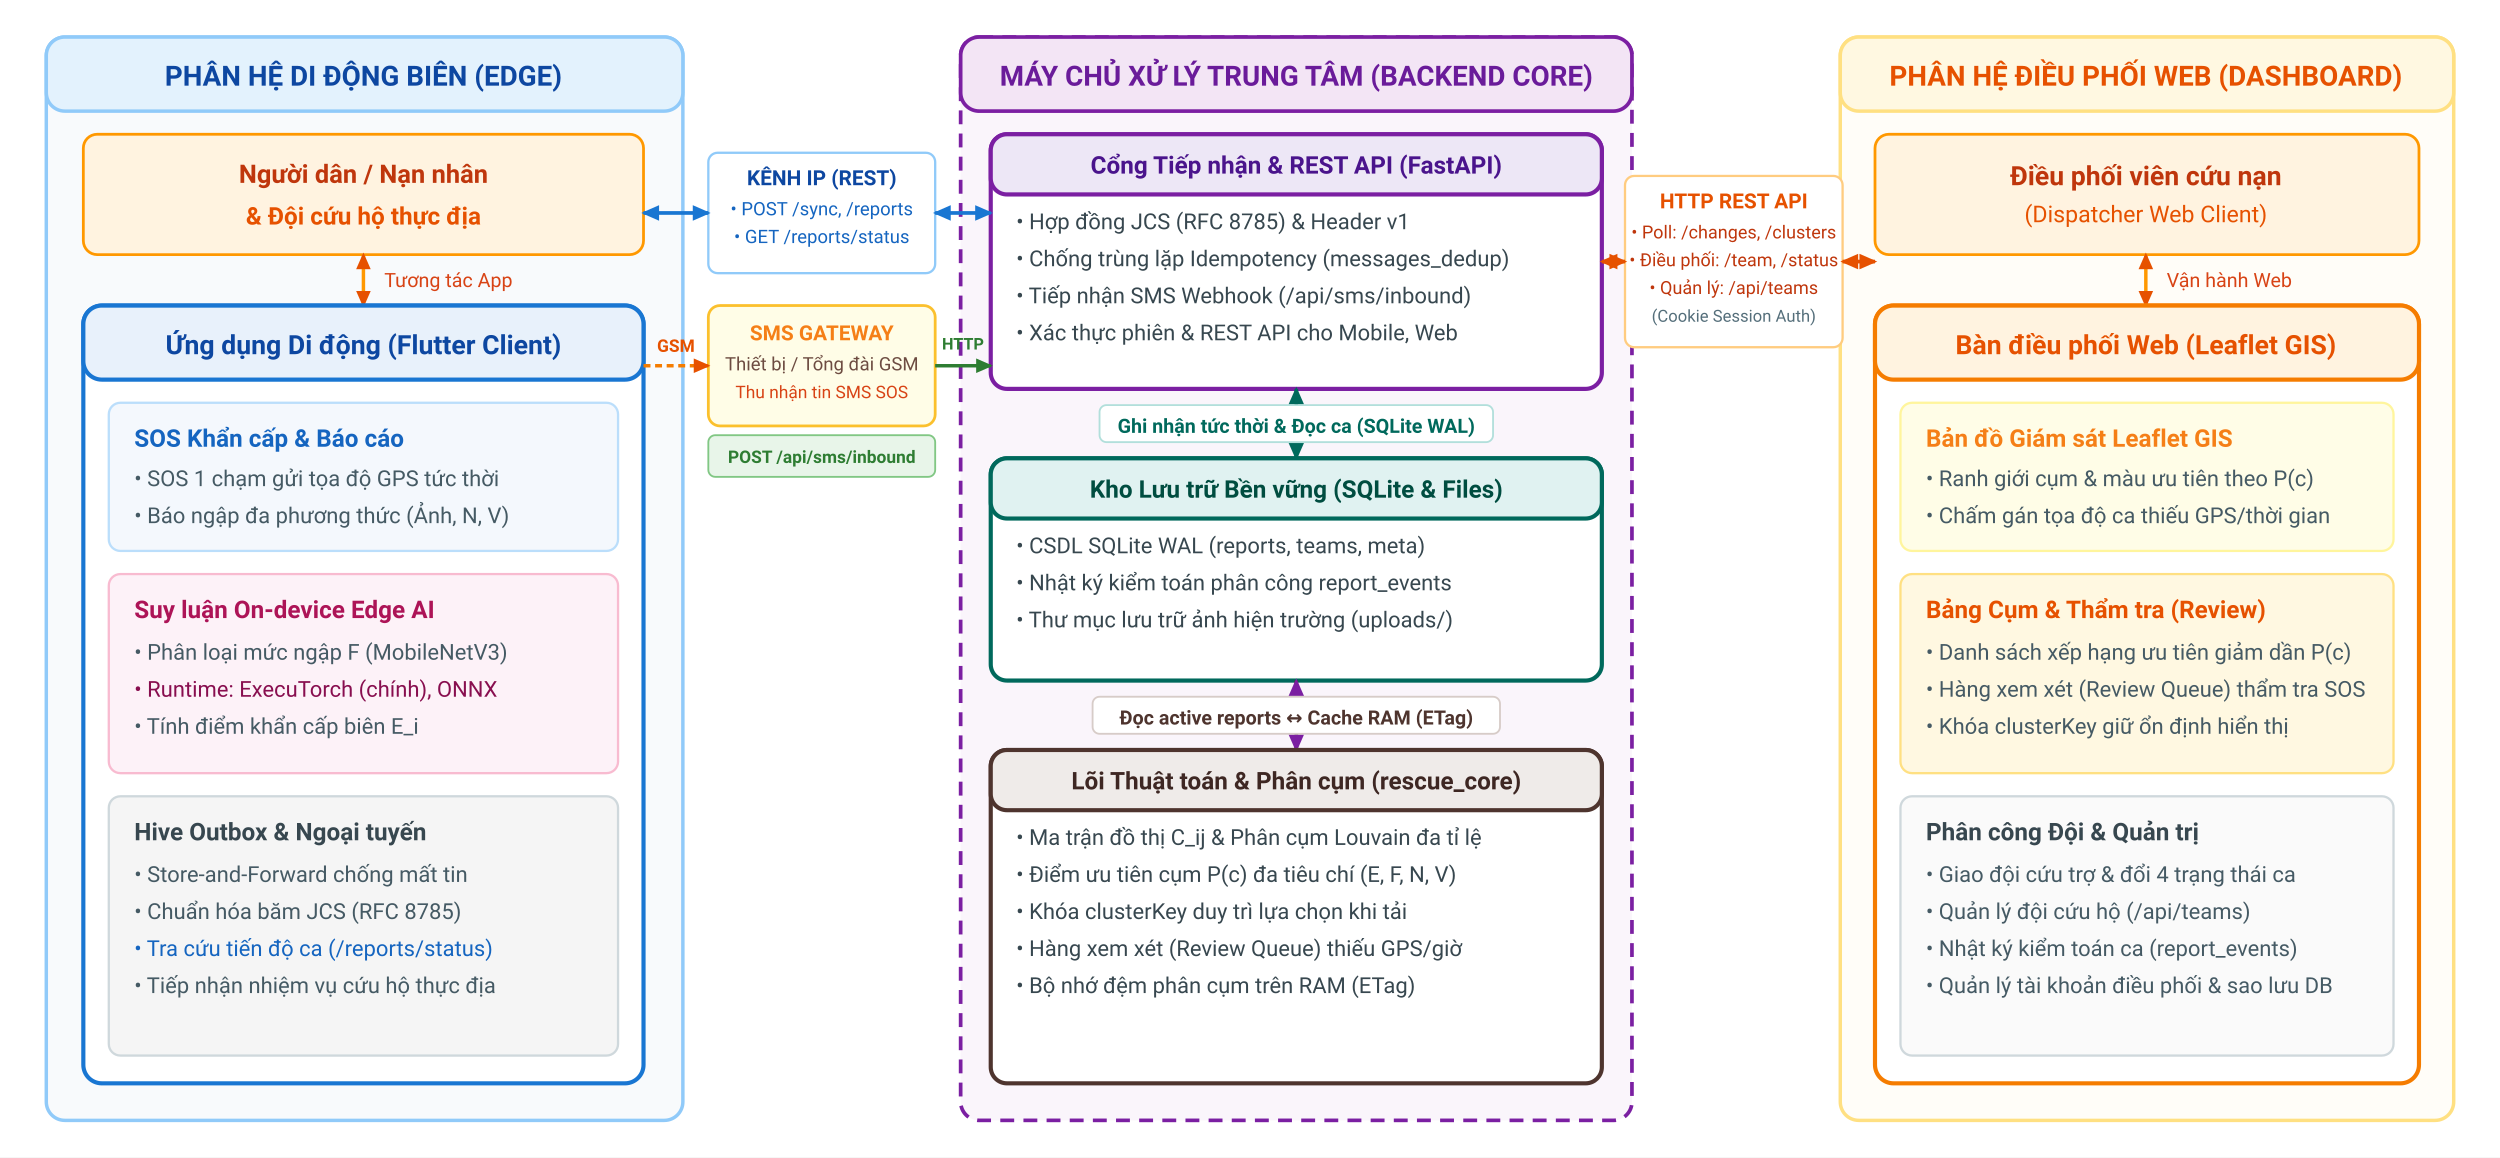
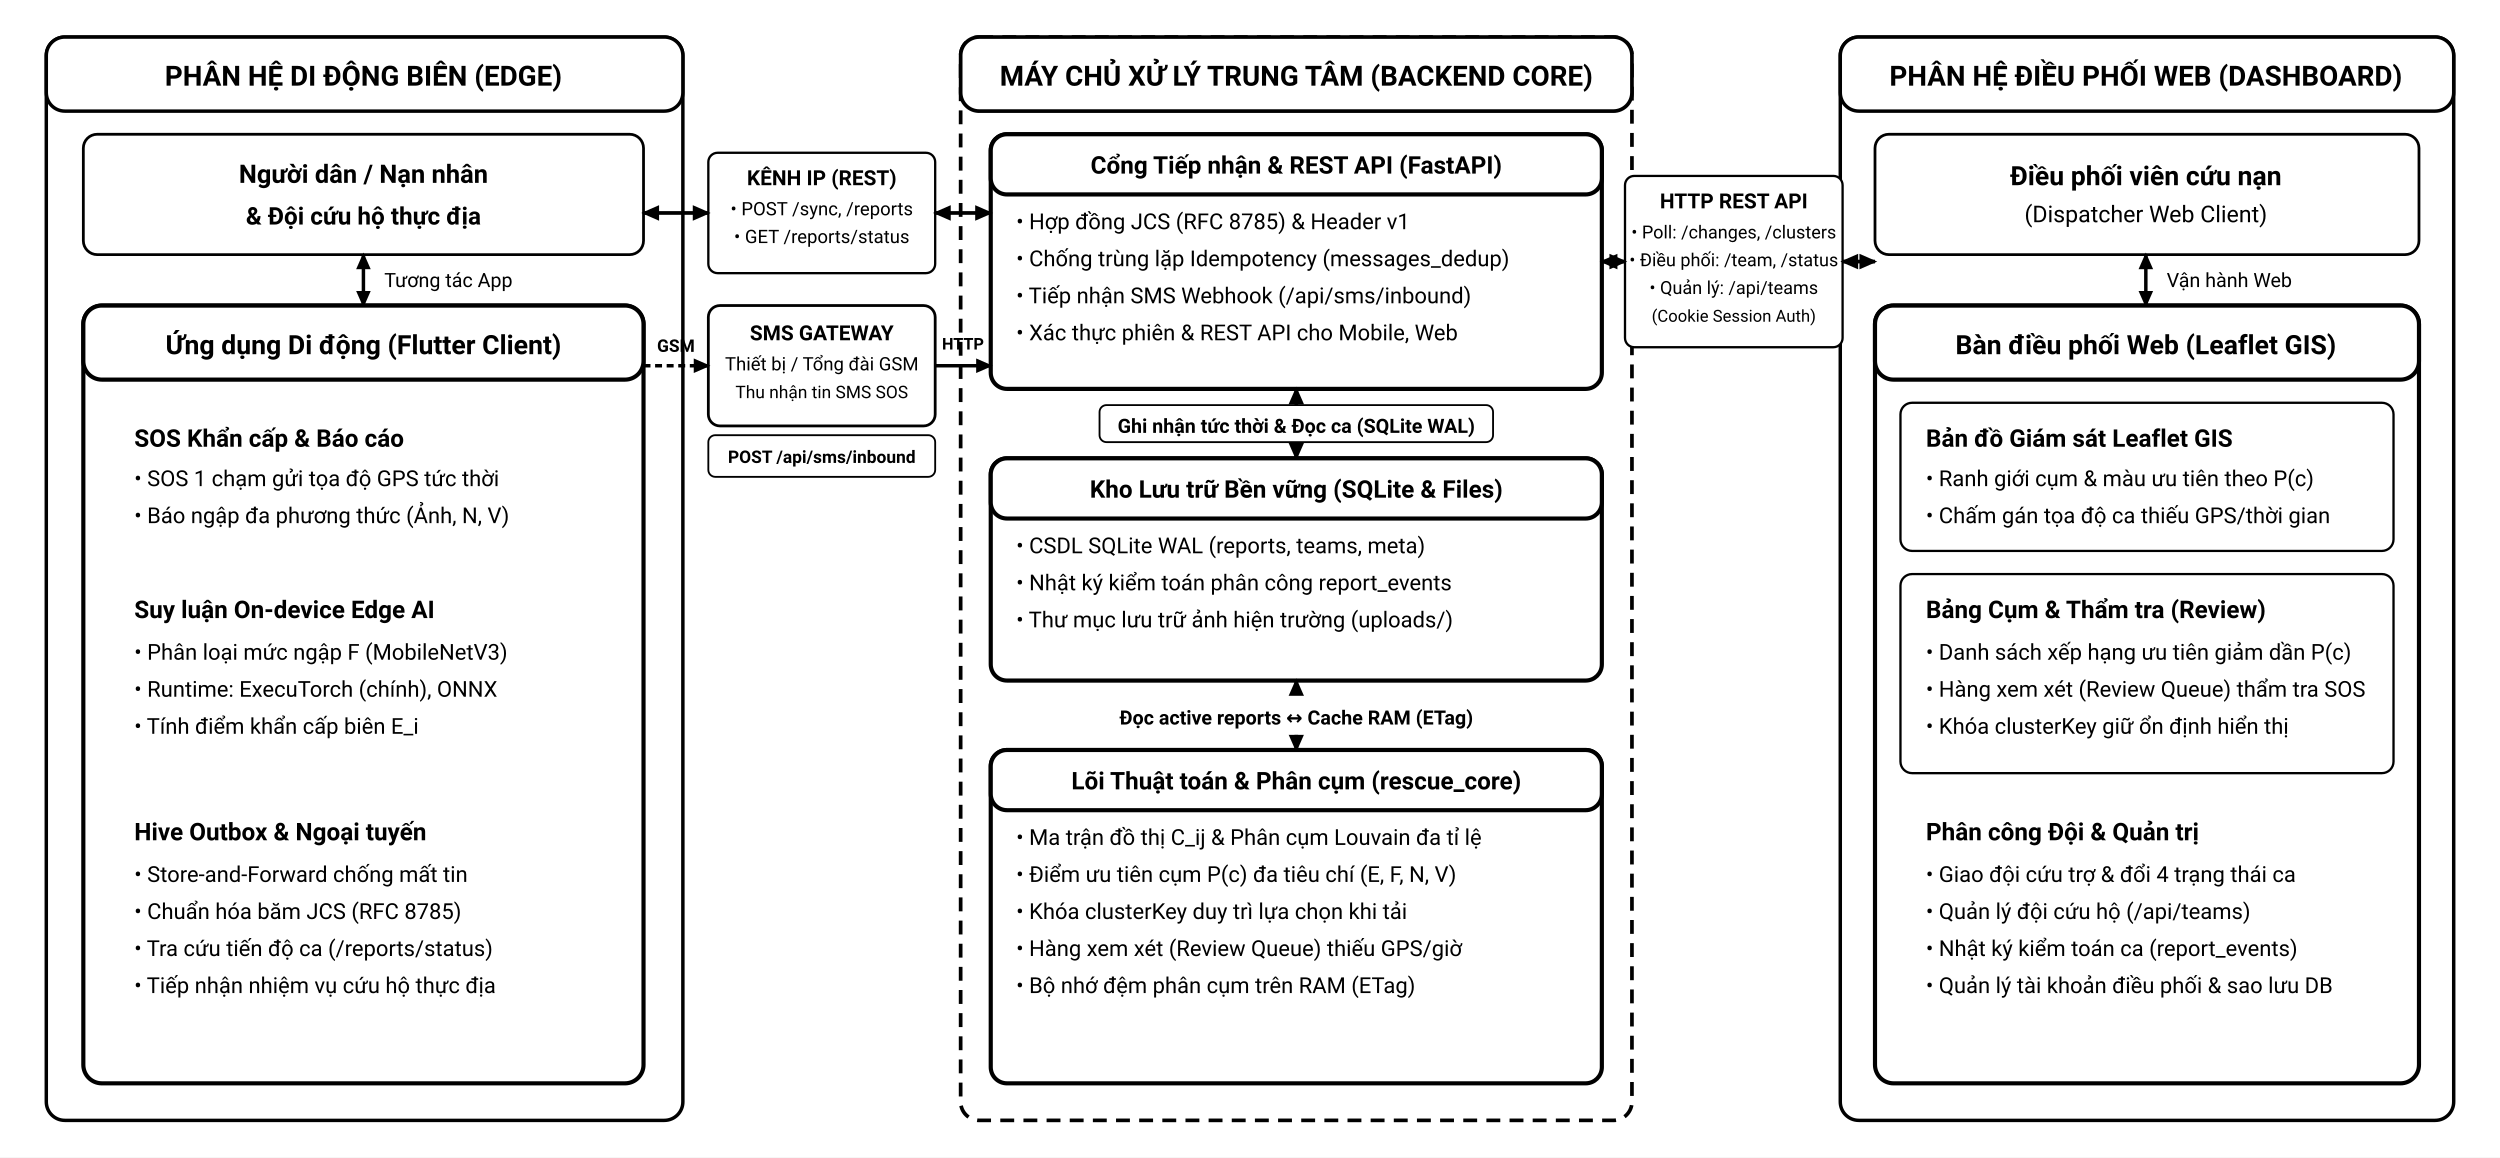
<svg xmlns="http://www.w3.org/2000/svg" viewBox="0 0 1080 500" width="1080" height="500">
  <defs>
    <style>
      .sectitle { font-family: 'Roboto', 'DejaVu Sans', 'Arial', sans-serif; font-size: 12.5px; font-weight: bold; }
      .boxbold { font-family: 'Roboto', 'DejaVu Sans', 'Arial', sans-serif; font-size: 11.5px; font-weight: bold; }
-       .boxsub { font-family: 'Roboto', 'DejaVu Sans', 'Arial', sans-serif; font-size: 10px; fill: #37474F; }
-       .actorbold { font-family: 'Roboto', 'DejaVu Sans', 'Arial', sans-serif; font-size: 11.5px; font-weight: bold; fill: #BF360C; }
-       .actorsub { font-family: 'Roboto', 'DejaVu Sans', 'Arial', sans-serif; font-size: 10.5px; fill: #E65100; }
+       .boxsub { font-family: 'Roboto', 'DejaVu Sans', 'Arial', sans-serif; font-size: 10px; fill: #000000; }
+       .actorbold { font-family: 'Roboto', 'DejaVu Sans', 'Arial', sans-serif; font-size: 11.5px; font-weight: bold; fill: #000000; }
+       .actorsub { font-family: 'Roboto', 'DejaVu Sans', 'Arial', sans-serif; font-size: 10.5px; fill: #000000; }
      .lblbold { font-family: 'Roboto', 'DejaVu Sans', 'Arial', sans-serif; font-size: 9.5px; font-weight: bold; }
-       .lblsub { font-family: 'Roboto', 'DejaVu Sans', 'Arial', sans-serif; font-size: 8.5px; fill: #546E7A; }
+       .lblsub { font-family: 'Roboto', 'DejaVu Sans', 'Arial', sans-serif; font-size: 8.5px; fill: #000000; }
    </style>
    <marker id="arrow-blue" viewBox="0 0 10 10" refX="7" refY="5" markerWidth="6" markerHeight="6" orient="auto-start-reverse">
-       <path d="M 0 1.5 L 8 5 L 0 8.5 z" fill="#1976D2" />
+       <path d="M 0 1.5 L 8 5 L 0 8.5 z" fill="#000000" />
    </marker>
    <marker id="arrow-orange" viewBox="0 0 10 10" refX="7" refY="5" markerWidth="6" markerHeight="6" orient="auto-start-reverse">
-       <path d="M 0 1.5 L 8 5 L 0 8.5 z" fill="#E65100" />
+       <path d="M 0 1.5 L 8 5 L 0 8.5 z" fill="#000000" />
    </marker>
    <marker id="arrow-purple" viewBox="0 0 10 10" refX="7" refY="5" markerWidth="6" markerHeight="6" orient="auto-start-reverse">
-       <path d="M 0 1.5 L 8 5 L 0 8.5 z" fill="#7B1FA2" />
+       <path d="M 0 1.5 L 8 5 L 0 8.5 z" fill="#000000" />
    </marker>
    <marker id="arrow-teal" viewBox="0 0 10 10" refX="7" refY="5" markerWidth="6" markerHeight="6" orient="auto-start-reverse">
-       <path d="M 0 1.5 L 8 5 L 0 8.5 z" fill="#00695C" />
+       <path d="M 0 1.5 L 8 5 L 0 8.5 z" fill="#000000" />
    </marker>
    <marker id="arrow-actor" viewBox="0 0 10 10" refX="7" refY="5" markerWidth="6" markerHeight="6" orient="auto-start-reverse">
-       <path d="M 0 1.5 L 8 5 L 0 8.5 z" fill="#E65100" />
+       <path d="M 0 1.5 L 8 5 L 0 8.5 z" fill="#000000" />
    </marker>
    <marker id="arrow-green" viewBox="0 0 10 10" refX="7" refY="5" markerWidth="6" markerHeight="6" orient="auto-start-reverse">
-       <path d="M 0 1.5 L 8 5 L 0 8.5 z" fill="#2E7D32" />
+       <path d="M 0 1.5 L 8 5 L 0 8.5 z" fill="#000000" />
    </marker>
  </defs>
-   <rect x="0" y="0" width="1080" height="500" fill="#FFFFFF" />
-   <rect x="20" y="16" width="275" height="468" rx="8" fill="#F8FAFC" stroke="#90CAF9" stroke-width="1.5" />
-   <rect x="20" y="16" width="275" height="32" rx="8" fill="#E3F2FD" stroke="#90CAF9" stroke-width="1.5" />
-   <text x="157" y="37" text-anchor="middle" font-family="Roboto, DejaVu Sans, Arial, sans-serif" font-size="12px" font-weight="bold" fill="#0D47A1">PHÂN HỆ DI ĐỘNG BIÊN (EDGE)</text>
-   <rect x="36" y="58" width="242" height="52" rx="6" fill="#FFF3E0" stroke="#FF9800" stroke-width="1.2" />
-   <text x="157" y="79" text-anchor="middle" font-family="Roboto, DejaVu Sans, Arial, sans-serif" font-size="11px" font-weight="bold" fill="#BF360C">Người dân / Nạn nhân</text>
-   <text x="157" y="97" text-anchor="middle" font-family="Roboto, DejaVu Sans, Arial, sans-serif" font-size="10.5px" font-weight="bold" fill="#E65100">&amp; Đội cứu hộ thực địa</text>
-   <line x1="157" y1="110" x2="157" y2="132" stroke="#FF9800" stroke-width="1.5" marker-start="url(#arrow-actor)" marker-end="url(#arrow-actor)" />
-   <text x="166" y="124" font-family="Roboto, DejaVu Sans, Arial, sans-serif" font-size="8.5px" fill="#D84315">Tương tác App</text>
-   <rect x="36" y="132" width="242" height="336" rx="8" fill="#FFFFFF" stroke="#1976D2" stroke-width="1.8" />
-   <rect x="36" y="132" width="242" height="32" rx="8" fill="#E8F1FB" stroke="#1976D2" stroke-width="1.8" />
-   <text x="157" y="153" text-anchor="middle" font-family="Roboto, DejaVu Sans, Arial, sans-serif" font-size="11.5px" font-weight="bold" fill="#0D47A1">Ứng dụng Di động (Flutter Client)</text>
-   <rect x="47" y="174" width="220" height="64" rx="5" fill="#F4F8FD" stroke="#BBDEFB" stroke-width="1" />
-   <text x="58" y="193" font-family="Roboto, DejaVu Sans, Arial, sans-serif" font-size="10.5px" font-weight="bold" fill="#1565C0">SOS Khẩn cấp &amp; Báo cáo</text>
-   <text x="58" y="210" font-family="Roboto, DejaVu Sans, Arial, sans-serif" font-size="9.5px" fill="#455A64">• SOS 1 chạm gửi tọa độ GPS tức thời</text>
-   <text x="58" y="226" font-family="Roboto, DejaVu Sans, Arial, sans-serif" font-size="9.5px" fill="#455A64">• Báo ngập đa phương thức (Ảnh, N, V)</text>
-   <rect x="47" y="248" width="220" height="86" rx="5" fill="#FDF2F8" stroke="#F8BBD0" stroke-width="1" />
-   <text x="58" y="267" font-family="Roboto, DejaVu Sans, Arial, sans-serif" font-size="10.5px" font-weight="bold" fill="#AD1457">Suy luận On-device Edge AI</text>
-   <text x="58" y="285" font-family="Roboto, DejaVu Sans, Arial, sans-serif" font-size="9.5px" fill="#455A64">• Phân loại mức ngập F (MobileNetV3)</text>
-   <text x="58" y="301" font-family="Roboto, DejaVu Sans, Arial, sans-serif" font-size="9.5px" fill="#880E4F">• Runtime: ExecuTorch (chính), ONNX</text>
-   <text x="58" y="317" font-family="Roboto, DejaVu Sans, Arial, sans-serif" font-size="9.5px" fill="#455A64">• Tính điểm khẩn cấp biên E_i</text>
-   <rect x="47" y="344" width="220" height="112" rx="5" fill="#F5F5F5" stroke="#CFD8DC" stroke-width="1" />
-   <text x="58" y="363" font-family="Roboto, DejaVu Sans, Arial, sans-serif" font-size="10.5px" font-weight="bold" fill="#37474F">Hive Outbox &amp; Ngoại tuyến</text>
-   <text x="58" y="381" font-family="Roboto, DejaVu Sans, Arial, sans-serif" font-size="9.5px" fill="#455A64">• Store-and-Forward chống mất tin</text>
-   <text x="58" y="397" font-family="Roboto, DejaVu Sans, Arial, sans-serif" font-size="9.5px" fill="#455A64">• Chuẩn hóa băm JCS (RFC 8785)</text>
-   <text x="58" y="413" font-family="Roboto, DejaVu Sans, Arial, sans-serif" font-size="9.5px" fill="#1565C0">• Tra cứu tiến độ ca (/reports/status)</text>
-   <text x="58" y="429" font-family="Roboto, DejaVu Sans, Arial, sans-serif" font-size="9.5px" fill="#455A64">• Tiếp nhận nhiệm vụ cứu hộ thực địa</text>
-   <rect x="415" y="16" width="290" height="468" rx="8" fill="#FAF5FB" stroke="#7B1FA2" stroke-width="1.6" stroke-dasharray="6,4" />
-   <rect x="415" y="16" width="290" height="32" rx="8" fill="#F3E5F5" stroke="#7B1FA2" stroke-width="1.6" />
-   <text x="560" y="37" text-anchor="middle" font-family="Roboto, DejaVu Sans, Arial, sans-serif" font-size="12px" font-weight="bold" fill="#6A1B9A">MÁY CHỦ XỬ LÝ TRUNG TÂM (BACKEND CORE)</text>
-   <rect x="428" y="58" width="264" height="110" rx="7" fill="#FFFFFF" stroke="#7B1FA2" stroke-width="1.8" />
-   <rect x="428" y="58" width="264" height="26" rx="7" fill="#EDE7F6" stroke="#7B1FA2" stroke-width="1.8" />
-   <text x="560" y="75" text-anchor="middle" font-family="Roboto, DejaVu Sans, Arial, sans-serif" font-size="10.5px" font-weight="bold" fill="#4A148C">Cổng Tiếp nhận &amp; REST API (FastAPI)</text>
-   <text x="439" y="99" font-family="Roboto, DejaVu Sans, Arial, sans-serif" font-size="9.5px" fill="#37474F">• Hợp đồng JCS (RFC 8785) &amp; Header v1</text>
-   <text x="439" y="115" font-family="Roboto, DejaVu Sans, Arial, sans-serif" font-size="9.5px" fill="#37474F">• Chống trùng lặp Idempotency (messages_dedup)</text>
-   <text x="439" y="131" font-family="Roboto, DejaVu Sans, Arial, sans-serif" font-size="9.5px" fill="#37474F">• Tiếp nhận SMS Webhook (/api/sms/inbound)</text>
-   <text x="439" y="147" font-family="Roboto, DejaVu Sans, Arial, sans-serif" font-size="9.5px" fill="#37474F">• Xác thực phiên &amp; REST API cho Mobile, Web</text>
-   <line x1="560" y1="168" x2="560" y2="198" stroke="#00695C" stroke-width="1.6" marker-start="url(#arrow-teal)" marker-end="url(#arrow-teal)" />
-   <rect x="475" y="175" width="170" height="16" rx="3" fill="#FFFFFF" stroke="#B2DFDB" stroke-width="0.8" />
-   <text x="560" y="187" text-anchor="middle" font-family="Roboto, DejaVu Sans, Arial, sans-serif" font-size="8.5px" font-weight="bold" fill="#00695C">Ghi nhận tức thời &amp; Đọc ca (SQLite WAL)</text>
-   <rect x="428" y="198" width="264" height="96" rx="7" fill="#FFFFFF" stroke="#00695C" stroke-width="1.8" />
-   <rect x="428" y="198" width="264" height="26" rx="7" fill="#E0F2F1" stroke="#00695C" stroke-width="1.8" />
-   <text x="560" y="215" text-anchor="middle" font-family="Roboto, DejaVu Sans, Arial, sans-serif" font-size="10.5px" font-weight="bold" fill="#004D40">Kho Lưu trữ Bền vững (SQLite &amp; Files)</text>
-   <text x="439" y="239" font-family="Roboto, DejaVu Sans, Arial, sans-serif" font-size="9.5px" fill="#37474F">• CSDL SQLite WAL (reports, teams, meta)</text>
-   <text x="439" y="255" font-family="Roboto, DejaVu Sans, Arial, sans-serif" font-size="9.5px" fill="#37474F">• Nhật ký kiểm toán phân công report_events</text>
-   <text x="439" y="271" font-family="Roboto, DejaVu Sans, Arial, sans-serif" font-size="9.5px" fill="#37474F">• Thư mục lưu trữ ảnh hiện trường (uploads/)</text>
-   <line x1="560" y1="294" x2="560" y2="324" stroke="#4E342E" stroke-width="1.6" marker-start="url(#arrow-purple)" marker-end="url(#arrow-purple)" />
-   <rect x="472" y="301" width="176" height="16" rx="3" fill="#FFFFFF" stroke="#D7CCC8" stroke-width="0.8" />
-   <text x="560" y="313" text-anchor="middle" font-family="Roboto, DejaVu Sans, Arial, sans-serif" font-size="8.5px" font-weight="bold" fill="#4E342E">Đọc active reports ↔ Cache RAM (ETag)</text>
-   <rect x="428" y="324" width="264" height="144" rx="7" fill="#FFFFFF" stroke="#4E342E" stroke-width="1.8" />
-   <rect x="428" y="324" width="264" height="26" rx="7" fill="#EFEBE9" stroke="#4E342E" stroke-width="1.8" />
-   <text x="560" y="341" text-anchor="middle" font-family="Roboto, DejaVu Sans, Arial, sans-serif" font-size="10.5px" font-weight="bold" fill="#3E2723">Lõi Thuật toán &amp; Phân cụm (rescue_core)</text>
-   <text x="439" y="365" font-family="Roboto, DejaVu Sans, Arial, sans-serif" font-size="9.5px" fill="#37474F">• Ma trận đồ thị C_ij &amp; Phân cụm Louvain đa tỉ lệ</text>
-   <text x="439" y="381" font-family="Roboto, DejaVu Sans, Arial, sans-serif" font-size="9.5px" fill="#37474F">• Điểm ưu tiên cụm P(c) đa tiêu chí (E, F, N, V)</text>
-   <text x="439" y="397" font-family="Roboto, DejaVu Sans, Arial, sans-serif" font-size="9.5px" fill="#37474F">• Khóa clusterKey duy trì lựa chọn khi tải</text>
-   <text x="439" y="413" font-family="Roboto, DejaVu Sans, Arial, sans-serif" font-size="9.5px" fill="#37474F">• Hàng xem xét (Review Queue) thiếu GPS/giờ</text>
-   <text x="439" y="429" font-family="Roboto, DejaVu Sans, Arial, sans-serif" font-size="9.5px" fill="#37474F">• Bộ nhớ đệm phân cụm trên RAM (ETag)</text>
-   <rect x="795" y="16" width="265" height="468" rx="8" fill="#FFFDF8" stroke="#FFE082" stroke-width="1.5" />
-   <rect x="795" y="16" width="265" height="32" rx="8" fill="#FFF8E1" stroke="#FFE082" stroke-width="1.5" />
-   <text x="927" y="37" text-anchor="middle" font-family="Roboto, DejaVu Sans, Arial, sans-serif" font-size="12px" font-weight="bold" fill="#E65100">PHÂN HỆ ĐIỀU PHỐI WEB (DASHBOARD)</text>
-   <rect x="810" y="58" width="235" height="52" rx="6" fill="#FFF3E0" stroke="#FF9800" stroke-width="1.2" />
-   <text x="927" y="80" text-anchor="middle" font-family="Roboto, DejaVu Sans, Arial, sans-serif" font-size="11.5px" font-weight="bold" fill="#BF360C">Điều phối viên cứu nạn</text>
-   <text x="927" y="96" text-anchor="middle" font-family="Roboto, DejaVu Sans, Arial, sans-serif" font-size="10px" fill="#E65100">(Dispatcher Web Client)</text>
-   <line x1="927" y1="110" x2="927" y2="132" stroke="#FF9800" stroke-width="1.5" marker-start="url(#arrow-actor)" marker-end="url(#arrow-actor)" />
-   <text x="936" y="124" font-family="Roboto, DejaVu Sans, Arial, sans-serif" font-size="8.5px" fill="#D84315">Vận hành Web</text>
-   <rect x="810" y="132" width="235" height="336" rx="8" fill="#FFFFFF" stroke="#F57C00" stroke-width="1.8" />
-   <rect x="810" y="132" width="235" height="32" rx="8" fill="#FFF3E0" stroke="#F57C00" stroke-width="1.8" />
-   <text x="927" y="153" text-anchor="middle" font-family="Roboto, DejaVu Sans, Arial, sans-serif" font-size="11.5px" font-weight="bold" fill="#E65100">Bàn điều phối Web (Leaflet GIS)</text>
-   <rect x="821" y="174" width="213" height="64" rx="5" fill="#FFFDE7" stroke="#FFF59D" stroke-width="1" />
-   <text x="832" y="193" font-family="Roboto, DejaVu Sans, Arial, sans-serif" font-size="10.5px" font-weight="bold" fill="#F57F17">Bản đồ Giám sát Leaflet GIS</text>
-   <text x="832" y="210" font-family="Roboto, DejaVu Sans, Arial, sans-serif" font-size="9.5px" fill="#455A64">• Ranh giới cụm &amp; màu ưu tiên theo P(c)</text>
-   <text x="832" y="226" font-family="Roboto, DejaVu Sans, Arial, sans-serif" font-size="9.5px" fill="#455A64">• Chấm gán tọa độ ca thiếu GPS/thời gian</text>
-   <rect x="821" y="248" width="213" height="86" rx="5" fill="#FFF8E1" stroke="#FFE082" stroke-width="1" />
-   <text x="832" y="267" font-family="Roboto, DejaVu Sans, Arial, sans-serif" font-size="10.5px" font-weight="bold" fill="#E65100">Bảng Cụm &amp; Thẩm tra (Review)</text>
-   <text x="832" y="285" font-family="Roboto, DejaVu Sans, Arial, sans-serif" font-size="9.5px" fill="#455A64">• Danh sách xếp hạng ưu tiên giảm dần P(c)</text>
-   <text x="832" y="301" font-family="Roboto, DejaVu Sans, Arial, sans-serif" font-size="9.5px" fill="#455A64">• Hàng xem xét (Review Queue) thẩm tra SOS</text>
-   <text x="832" y="317" font-family="Roboto, DejaVu Sans, Arial, sans-serif" font-size="9.5px" fill="#455A64">• Khóa clusterKey giữ ổn định hiển thị</text>
-   <rect x="821" y="344" width="213" height="112" rx="5" fill="#FAFAFA" stroke="#CFD8DC" stroke-width="1" />
-   <text x="832" y="363" font-family="Roboto, DejaVu Sans, Arial, sans-serif" font-size="10.5px" font-weight="bold" fill="#37474F">Phân công Đội &amp; Quản trị</text>
-   <text x="832" y="381" font-family="Roboto, DejaVu Sans, Arial, sans-serif" font-size="9.5px" fill="#455A64">• Giao đội cứu trợ &amp; đổi 4 trạng thái ca</text>
-   <text x="832" y="397" font-family="Roboto, DejaVu Sans, Arial, sans-serif" font-size="9.5px" fill="#455A64">• Quản lý đội cứu hộ (/api/teams)</text>
-   <text x="832" y="413" font-family="Roboto, DejaVu Sans, Arial, sans-serif" font-size="9.5px" fill="#455A64">• Nhật ký kiểm toán ca (report_events)</text>
-   <text x="832" y="429" font-family="Roboto, DejaVu Sans, Arial, sans-serif" font-size="9.5px" fill="#455A64">• Quản lý tài khoản điều phối &amp; sao lưu DB</text>
-   <rect x="306" y="66" width="98" height="52" rx="4" fill="#FFFFFF" stroke="#90CAF9" stroke-width="1" />
-   <text x="355" y="80" text-anchor="middle" font-family="Roboto, DejaVu Sans, Arial, sans-serif" font-size="9px" font-weight="bold" fill="#0D47A1">KÊNH IP (REST)</text>
-   <text x="355" y="93" text-anchor="middle" font-family="Roboto, DejaVu Sans, Arial, sans-serif" font-size="8px" fill="#1565C0">• POST /sync, /reports</text>
-   <text x="355" y="105" text-anchor="middle" font-family="Roboto, DejaVu Sans, Arial, sans-serif" font-size="8px" fill="#1565C0">• GET /reports/status</text>
-   <line x1="278" y1="92" x2="306" y2="92" stroke="#1976D2" stroke-width="1.6" marker-start="url(#arrow-blue)" marker-end="url(#arrow-blue)" />
-   <line x1="404" y1="92" x2="428" y2="92" stroke="#1976D2" stroke-width="1.6" marker-start="url(#arrow-blue)" marker-end="url(#arrow-blue)" />
-   <rect x="306" y="132" width="98" height="52" rx="5" fill="#FFFDE7" stroke="#FBC02D" stroke-width="1.2" />
-   <text x="355" y="147" text-anchor="middle" font-family="Roboto, DejaVu Sans, Arial, sans-serif" font-size="9px" font-weight="bold" fill="#F57F17">SMS GATEWAY</text>
-   <text x="355" y="160" text-anchor="middle" font-family="Roboto, DejaVu Sans, Arial, sans-serif" font-size="8px" fill="#6D4C41">Thiết bị / Tổng đài GSM</text>
-   <text x="355" y="172" text-anchor="middle" font-family="Roboto, DejaVu Sans, Arial, sans-serif" font-size="7.5px" fill="#D84315">Thu nhận tin SMS SOS</text>
-   <line x1="278" y1="158" x2="306" y2="158" stroke="#F57C00" stroke-width="1.5" stroke-dasharray="3,2" marker-end="url(#arrow-orange)" />
-   <text x="292" y="152" text-anchor="middle" font-family="Roboto, DejaVu Sans, Arial, sans-serif" font-size="7.5px" font-weight="bold" fill="#E65100">GSM</text>
-   <line x1="404" y1="158" x2="428" y2="158" stroke="#2E7D32" stroke-width="1.5" marker-end="url(#arrow-green)" />
-   <text x="416" y="151" text-anchor="middle" font-family="Roboto, DejaVu Sans, Arial, sans-serif" font-size="7px" font-weight="bold" fill="#2E7D32">HTTP</text>
-   <rect x="306" y="188" width="98" height="18" rx="3" fill="#E8F5E9" stroke="#81C784" stroke-width="0.8" />
-   <text x="355" y="200" text-anchor="middle" font-family="Roboto, DejaVu Sans, Arial, sans-serif" font-size="7.5px" font-weight="bold" fill="#2E7D32">POST /api/sms/inbound</text>
-   <rect x="702" y="76" width="94" height="74" rx="4" fill="#FFFFFF" stroke="#FFCC80" stroke-width="1" />
-   <text x="749" y="90" text-anchor="middle" font-family="Roboto, DejaVu Sans, Arial, sans-serif" font-size="9px" font-weight="bold" fill="#E65100">HTTP REST API</text>
-   <text x="749" y="103" text-anchor="middle" font-family="Roboto, DejaVu Sans, Arial, sans-serif" font-size="7.8px" fill="#BF360C">• Poll: /changes, /clusters</text>
-   <text x="749" y="115" text-anchor="middle" font-family="Roboto, DejaVu Sans, Arial, sans-serif" font-size="7.8px" fill="#BF360C">• Điều phối: /team, /status</text>
-   <text x="749" y="127" text-anchor="middle" font-family="Roboto, DejaVu Sans, Arial, sans-serif" font-size="7.8px" fill="#BF360C">• Quản lý: /api/teams</text>
-   <text x="749" y="139" text-anchor="middle" font-family="Roboto, DejaVu Sans, Arial, sans-serif" font-size="7.2px" fill="#546E7A">(Cookie Session Auth)</text>
-   <line x1="692" y1="113" x2="702" y2="113" stroke="#E65100" stroke-width="1.6" marker-start="url(#arrow-orange)" marker-end="url(#arrow-orange)" />
-   <line x1="796" y1="113" x2="810" y2="113" stroke="#E65100" stroke-width="1.6" marker-start="url(#arrow-orange)" marker-end="url(#arrow-orange)" />
+   <rect x="0" y="0" width="1080" height="500" fill="#ffffff" />
+   <rect x="20" y="16" width="275" height="468" rx="8" fill="#ffffff" stroke="#000000" stroke-width="1.5" />
+   <rect x="20" y="16" width="275" height="32" rx="8" fill="#ffffff" stroke="#000000" stroke-width="1.5" />
+   <text x="157" y="37" text-anchor="middle" font-family="Roboto, DejaVu Sans, Arial, sans-serif" font-size="12px" font-weight="bold" fill="#000000">PHÂN HỆ DI ĐỘNG BIÊN (EDGE)</text>
+   <rect x="36" y="58" width="242" height="52" rx="6" fill="#ffffff" stroke="#000000" stroke-width="1.2" />
+   <text x="157" y="79" text-anchor="middle" font-family="Roboto, DejaVu Sans, Arial, sans-serif" font-size="11px" font-weight="bold" fill="#000000">Người dân / Nạn nhân</text>
+   <text x="157" y="97" text-anchor="middle" font-family="Roboto, DejaVu Sans, Arial, sans-serif" font-size="10.5px" font-weight="bold" fill="#000000">&amp; Đội cứu hộ thực địa</text>
+   <line x1="157" y1="110" x2="157" y2="132" stroke="#000000" stroke-width="1.5" marker-start="url(#arrow-actor)" marker-end="url(#arrow-actor)" />
+   <text x="166" y="124" font-family="Roboto, DejaVu Sans, Arial, sans-serif" font-size="8.5px" fill="#000000">Tương tác App</text>
+   <rect x="36" y="132" width="242" height="336" rx="8" fill="#ffffff" stroke="#000000" stroke-width="1.8" />
+   <rect x="36" y="132" width="242" height="32" rx="8" fill="#ffffff" stroke="#000000" stroke-width="1.8" />
+   <text x="157" y="153" text-anchor="middle" font-family="Roboto, DejaVu Sans, Arial, sans-serif" font-size="11.5px" font-weight="bold" fill="#000000">Ứng dụng Di động (Flutter Client)</text>
+   <rect x="47" y="174" width="220" height="64" rx="5" fill="#ffffff" stroke="#ffffff" stroke-width="1" />
+   <text x="58" y="193" font-family="Roboto, DejaVu Sans, Arial, sans-serif" font-size="10.5px" font-weight="bold" fill="#000000">SOS Khẩn cấp &amp; Báo cáo</text>
+   <text x="58" y="210" font-family="Roboto, DejaVu Sans, Arial, sans-serif" font-size="9.5px" fill="#000000">• SOS 1 chạm gửi tọa độ GPS tức thời</text>
+   <text x="58" y="226" font-family="Roboto, DejaVu Sans, Arial, sans-serif" font-size="9.5px" fill="#000000">• Báo ngập đa phương thức (Ảnh, N, V)</text>
+   <rect x="47" y="248" width="220" height="86" rx="5" fill="#ffffff" stroke="#ffffff" stroke-width="1" />
+   <text x="58" y="267" font-family="Roboto, DejaVu Sans, Arial, sans-serif" font-size="10.5px" font-weight="bold" fill="#000000">Suy luận On-device Edge AI</text>
+   <text x="58" y="285" font-family="Roboto, DejaVu Sans, Arial, sans-serif" font-size="9.5px" fill="#000000">• Phân loại mức ngập F (MobileNetV3)</text>
+   <text x="58" y="301" font-family="Roboto, DejaVu Sans, Arial, sans-serif" font-size="9.5px" fill="#000000">• Runtime: ExecuTorch (chính), ONNX</text>
+   <text x="58" y="317" font-family="Roboto, DejaVu Sans, Arial, sans-serif" font-size="9.5px" fill="#000000">• Tính điểm khẩn cấp biên E_i</text>
+   <rect x="47" y="344" width="220" height="112" rx="5" fill="#ffffff" stroke="#ffffff" stroke-width="1" />
+   <text x="58" y="363" font-family="Roboto, DejaVu Sans, Arial, sans-serif" font-size="10.5px" font-weight="bold" fill="#000000">Hive Outbox &amp; Ngoại tuyến</text>
+   <text x="58" y="381" font-family="Roboto, DejaVu Sans, Arial, sans-serif" font-size="9.5px" fill="#000000">• Store-and-Forward chống mất tin</text>
+   <text x="58" y="397" font-family="Roboto, DejaVu Sans, Arial, sans-serif" font-size="9.5px" fill="#000000">• Chuẩn hóa băm JCS (RFC 8785)</text>
+   <text x="58" y="413" font-family="Roboto, DejaVu Sans, Arial, sans-serif" font-size="9.5px" fill="#000000">• Tra cứu tiến độ ca (/reports/status)</text>
+   <text x="58" y="429" font-family="Roboto, DejaVu Sans, Arial, sans-serif" font-size="9.5px" fill="#000000">• Tiếp nhận nhiệm vụ cứu hộ thực địa</text>
+   <rect x="415" y="16" width="290" height="468" rx="8" fill="#ffffff" stroke="#000000" stroke-width="1.6" stroke-dasharray="6,4" />
+   <rect x="415" y="16" width="290" height="32" rx="8" fill="#ffffff" stroke="#000000" stroke-width="1.6" />
+   <text x="560" y="37" text-anchor="middle" font-family="Roboto, DejaVu Sans, Arial, sans-serif" font-size="12px" font-weight="bold" fill="#000000">MÁY CHỦ XỬ LÝ TRUNG TÂM (BACKEND CORE)</text>
+   <rect x="428" y="58" width="264" height="110" rx="7" fill="#ffffff" stroke="#000000" stroke-width="1.8" />
+   <rect x="428" y="58" width="264" height="26" rx="7" fill="#ffffff" stroke="#000000" stroke-width="1.8" />
+   <text x="560" y="75" text-anchor="middle" font-family="Roboto, DejaVu Sans, Arial, sans-serif" font-size="10.5px" font-weight="bold" fill="#000000">Cổng Tiếp nhận &amp; REST API (FastAPI)</text>
+   <text x="439" y="99" font-family="Roboto, DejaVu Sans, Arial, sans-serif" font-size="9.5px" fill="#000000">• Hợp đồng JCS (RFC 8785) &amp; Header v1</text>
+   <text x="439" y="115" font-family="Roboto, DejaVu Sans, Arial, sans-serif" font-size="9.5px" fill="#000000">• Chống trùng lặp Idempotency (messages_dedup)</text>
+   <text x="439" y="131" font-family="Roboto, DejaVu Sans, Arial, sans-serif" font-size="9.5px" fill="#000000">• Tiếp nhận SMS Webhook (/api/sms/inbound)</text>
+   <text x="439" y="147" font-family="Roboto, DejaVu Sans, Arial, sans-serif" font-size="9.5px" fill="#000000">• Xác thực phiên &amp; REST API cho Mobile, Web</text>
+   <line x1="560" y1="168" x2="560" y2="198" stroke="#000000" stroke-width="1.6" marker-start="url(#arrow-teal)" marker-end="url(#arrow-teal)" />
+   <rect x="475" y="175" width="170" height="16" rx="3" fill="#ffffff" stroke="#000000" stroke-width="0.8" />
+   <text x="560" y="187" text-anchor="middle" font-family="Roboto, DejaVu Sans, Arial, sans-serif" font-size="8.5px" font-weight="bold" fill="#000000">Ghi nhận tức thời &amp; Đọc ca (SQLite WAL)</text>
+   <rect x="428" y="198" width="264" height="96" rx="7" fill="#ffffff" stroke="#000000" stroke-width="1.8" />
+   <rect x="428" y="198" width="264" height="26" rx="7" fill="#ffffff" stroke="#000000" stroke-width="1.8" />
+   <text x="560" y="215" text-anchor="middle" font-family="Roboto, DejaVu Sans, Arial, sans-serif" font-size="10.5px" font-weight="bold" fill="#000000">Kho Lưu trữ Bền vững (SQLite &amp; Files)</text>
+   <text x="439" y="239" font-family="Roboto, DejaVu Sans, Arial, sans-serif" font-size="9.5px" fill="#000000">• CSDL SQLite WAL (reports, teams, meta)</text>
+   <text x="439" y="255" font-family="Roboto, DejaVu Sans, Arial, sans-serif" font-size="9.5px" fill="#000000">• Nhật ký kiểm toán phân công report_events</text>
+   <text x="439" y="271" font-family="Roboto, DejaVu Sans, Arial, sans-serif" font-size="9.5px" fill="#000000">• Thư mục lưu trữ ảnh hiện trường (uploads/)</text>
+   <line x1="560" y1="294" x2="560" y2="324" stroke="#000000" stroke-width="1.6" marker-start="url(#arrow-purple)" marker-end="url(#arrow-purple)" />
+   <rect x="472" y="301" width="176" height="16" rx="3" fill="#ffffff" stroke="#ffffff" stroke-width="0.8" />
+   <text x="560" y="313" text-anchor="middle" font-family="Roboto, DejaVu Sans, Arial, sans-serif" font-size="8.5px" font-weight="bold" fill="#000000">Đọc active reports ↔ Cache RAM (ETag)</text>
+   <rect x="428" y="324" width="264" height="144" rx="7" fill="#ffffff" stroke="#000000" stroke-width="1.8" />
+   <rect x="428" y="324" width="264" height="26" rx="7" fill="#ffffff" stroke="#000000" stroke-width="1.8" />
+   <text x="560" y="341" text-anchor="middle" font-family="Roboto, DejaVu Sans, Arial, sans-serif" font-size="10.5px" font-weight="bold" fill="#000000">Lõi Thuật toán &amp; Phân cụm (rescue_core)</text>
+   <text x="439" y="365" font-family="Roboto, DejaVu Sans, Arial, sans-serif" font-size="9.5px" fill="#000000">• Ma trận đồ thị C_ij &amp; Phân cụm Louvain đa tỉ lệ</text>
+   <text x="439" y="381" font-family="Roboto, DejaVu Sans, Arial, sans-serif" font-size="9.5px" fill="#000000">• Điểm ưu tiên cụm P(c) đa tiêu chí (E, F, N, V)</text>
+   <text x="439" y="397" font-family="Roboto, DejaVu Sans, Arial, sans-serif" font-size="9.5px" fill="#000000">• Khóa clusterKey duy trì lựa chọn khi tải</text>
+   <text x="439" y="413" font-family="Roboto, DejaVu Sans, Arial, sans-serif" font-size="9.5px" fill="#000000">• Hàng xem xét (Review Queue) thiếu GPS/giờ</text>
+   <text x="439" y="429" font-family="Roboto, DejaVu Sans, Arial, sans-serif" font-size="9.5px" fill="#000000">• Bộ nhớ đệm phân cụm trên RAM (ETag)</text>
+   <rect x="795" y="16" width="265" height="468" rx="8" fill="#ffffff" stroke="#000000" stroke-width="1.5" />
+   <rect x="795" y="16" width="265" height="32" rx="8" fill="#ffffff" stroke="#000000" stroke-width="1.5" />
+   <text x="927" y="37" text-anchor="middle" font-family="Roboto, DejaVu Sans, Arial, sans-serif" font-size="12px" font-weight="bold" fill="#000000">PHÂN HỆ ĐIỀU PHỐI WEB (DASHBOARD)</text>
+   <rect x="810" y="58" width="235" height="52" rx="6" fill="#ffffff" stroke="#000000" stroke-width="1.2" />
+   <text x="927" y="80" text-anchor="middle" font-family="Roboto, DejaVu Sans, Arial, sans-serif" font-size="11.5px" font-weight="bold" fill="#000000">Điều phối viên cứu nạn</text>
+   <text x="927" y="96" text-anchor="middle" font-family="Roboto, DejaVu Sans, Arial, sans-serif" font-size="10px" fill="#000000">(Dispatcher Web Client)</text>
+   <line x1="927" y1="110" x2="927" y2="132" stroke="#000000" stroke-width="1.5" marker-start="url(#arrow-actor)" marker-end="url(#arrow-actor)" />
+   <text x="936" y="124" font-family="Roboto, DejaVu Sans, Arial, sans-serif" font-size="8.5px" fill="#000000">Vận hành Web</text>
+   <rect x="810" y="132" width="235" height="336" rx="8" fill="#ffffff" stroke="#000000" stroke-width="1.8" />
+   <rect x="810" y="132" width="235" height="32" rx="8" fill="#ffffff" stroke="#000000" stroke-width="1.8" />
+   <text x="927" y="153" text-anchor="middle" font-family="Roboto, DejaVu Sans, Arial, sans-serif" font-size="11.5px" font-weight="bold" fill="#000000">Bàn điều phối Web (Leaflet GIS)</text>
+   <rect x="821" y="174" width="213" height="64" rx="5" fill="#ffffff" stroke="#000000" stroke-width="1" />
+   <text x="832" y="193" font-family="Roboto, DejaVu Sans, Arial, sans-serif" font-size="10.5px" font-weight="bold" fill="#000000">Bản đồ Giám sát Leaflet GIS</text>
+   <text x="832" y="210" font-family="Roboto, DejaVu Sans, Arial, sans-serif" font-size="9.5px" fill="#000000">• Ranh giới cụm &amp; màu ưu tiên theo P(c)</text>
+   <text x="832" y="226" font-family="Roboto, DejaVu Sans, Arial, sans-serif" font-size="9.5px" fill="#000000">• Chấm gán tọa độ ca thiếu GPS/thời gian</text>
+   <rect x="821" y="248" width="213" height="86" rx="5" fill="#ffffff" stroke="#000000" stroke-width="1" />
+   <text x="832" y="267" font-family="Roboto, DejaVu Sans, Arial, sans-serif" font-size="10.5px" font-weight="bold" fill="#000000">Bảng Cụm &amp; Thẩm tra (Review)</text>
+   <text x="832" y="285" font-family="Roboto, DejaVu Sans, Arial, sans-serif" font-size="9.5px" fill="#000000">• Danh sách xếp hạng ưu tiên giảm dần P(c)</text>
+   <text x="832" y="301" font-family="Roboto, DejaVu Sans, Arial, sans-serif" font-size="9.5px" fill="#000000">• Hàng xem xét (Review Queue) thẩm tra SOS</text>
+   <text x="832" y="317" font-family="Roboto, DejaVu Sans, Arial, sans-serif" font-size="9.5px" fill="#000000">• Khóa clusterKey giữ ổn định hiển thị</text>
+   <rect x="821" y="344" width="213" height="112" rx="5" fill="#ffffff" stroke="#ffffff" stroke-width="1" />
+   <text x="832" y="363" font-family="Roboto, DejaVu Sans, Arial, sans-serif" font-size="10.5px" font-weight="bold" fill="#000000">Phân công Đội &amp; Quản trị</text>
+   <text x="832" y="381" font-family="Roboto, DejaVu Sans, Arial, sans-serif" font-size="9.5px" fill="#000000">• Giao đội cứu trợ &amp; đổi 4 trạng thái ca</text>
+   <text x="832" y="397" font-family="Roboto, DejaVu Sans, Arial, sans-serif" font-size="9.5px" fill="#000000">• Quản lý đội cứu hộ (/api/teams)</text>
+   <text x="832" y="413" font-family="Roboto, DejaVu Sans, Arial, sans-serif" font-size="9.5px" fill="#000000">• Nhật ký kiểm toán ca (report_events)</text>
+   <text x="832" y="429" font-family="Roboto, DejaVu Sans, Arial, sans-serif" font-size="9.5px" fill="#000000">• Quản lý tài khoản điều phối &amp; sao lưu DB</text>
+   <rect x="306" y="66" width="98" height="52" rx="4" fill="#ffffff" stroke="#000000" stroke-width="1" />
+   <text x="355" y="80" text-anchor="middle" font-family="Roboto, DejaVu Sans, Arial, sans-serif" font-size="9px" font-weight="bold" fill="#000000">KÊNH IP (REST)</text>
+   <text x="355" y="93" text-anchor="middle" font-family="Roboto, DejaVu Sans, Arial, sans-serif" font-size="8px" fill="#000000">• POST /sync, /reports</text>
+   <text x="355" y="105" text-anchor="middle" font-family="Roboto, DejaVu Sans, Arial, sans-serif" font-size="8px" fill="#000000">• GET /reports/status</text>
+   <line x1="278" y1="92" x2="306" y2="92" stroke="#000000" stroke-width="1.6" marker-start="url(#arrow-blue)" marker-end="url(#arrow-blue)" />
+   <line x1="404" y1="92" x2="428" y2="92" stroke="#000000" stroke-width="1.6" marker-start="url(#arrow-blue)" marker-end="url(#arrow-blue)" />
+   <rect x="306" y="132" width="98" height="52" rx="5" fill="#ffffff" stroke="#000000" stroke-width="1.2" />
+   <text x="355" y="147" text-anchor="middle" font-family="Roboto, DejaVu Sans, Arial, sans-serif" font-size="9px" font-weight="bold" fill="#000000">SMS GATEWAY</text>
+   <text x="355" y="160" text-anchor="middle" font-family="Roboto, DejaVu Sans, Arial, sans-serif" font-size="8px" fill="#000000">Thiết bị / Tổng đài GSM</text>
+   <text x="355" y="172" text-anchor="middle" font-family="Roboto, DejaVu Sans, Arial, sans-serif" font-size="7.5px" fill="#000000">Thu nhận tin SMS SOS</text>
+   <line x1="278" y1="158" x2="306" y2="158" stroke="#000000" stroke-width="1.5" stroke-dasharray="3,2" marker-end="url(#arrow-orange)" />
+   <text x="292" y="152" text-anchor="middle" font-family="Roboto, DejaVu Sans, Arial, sans-serif" font-size="7.5px" font-weight="bold" fill="#000000">GSM</text>
+   <line x1="404" y1="158" x2="428" y2="158" stroke="#000000" stroke-width="1.5" marker-end="url(#arrow-green)" />
+   <text x="416" y="151" text-anchor="middle" font-family="Roboto, DejaVu Sans, Arial, sans-serif" font-size="7px" font-weight="bold" fill="#000000">HTTP</text>
+   <rect x="306" y="188" width="98" height="18" rx="3" fill="#ffffff" stroke="#000000" stroke-width="0.8" />
+   <text x="355" y="200" text-anchor="middle" font-family="Roboto, DejaVu Sans, Arial, sans-serif" font-size="7.5px" font-weight="bold" fill="#000000">POST /api/sms/inbound</text>
+   <rect x="702" y="76" width="94" height="74" rx="4" fill="#ffffff" stroke="#000000" stroke-width="1" />
+   <text x="749" y="90" text-anchor="middle" font-family="Roboto, DejaVu Sans, Arial, sans-serif" font-size="9px" font-weight="bold" fill="#000000">HTTP REST API</text>
+   <text x="749" y="103" text-anchor="middle" font-family="Roboto, DejaVu Sans, Arial, sans-serif" font-size="7.8px" fill="#000000">• Poll: /changes, /clusters</text>
+   <text x="749" y="115" text-anchor="middle" font-family="Roboto, DejaVu Sans, Arial, sans-serif" font-size="7.8px" fill="#000000">• Điều phối: /team, /status</text>
+   <text x="749" y="127" text-anchor="middle" font-family="Roboto, DejaVu Sans, Arial, sans-serif" font-size="7.8px" fill="#000000">• Quản lý: /api/teams</text>
+   <text x="749" y="139" text-anchor="middle" font-family="Roboto, DejaVu Sans, Arial, sans-serif" font-size="7.2px" fill="#000000">(Cookie Session Auth)</text>
+   <line x1="692" y1="113" x2="702" y2="113" stroke="#000000" stroke-width="1.6" marker-start="url(#arrow-orange)" marker-end="url(#arrow-orange)" />
+   <line x1="796" y1="113" x2="810" y2="113" stroke="#000000" stroke-width="1.6" marker-start="url(#arrow-orange)" marker-end="url(#arrow-orange)" />
</svg>
